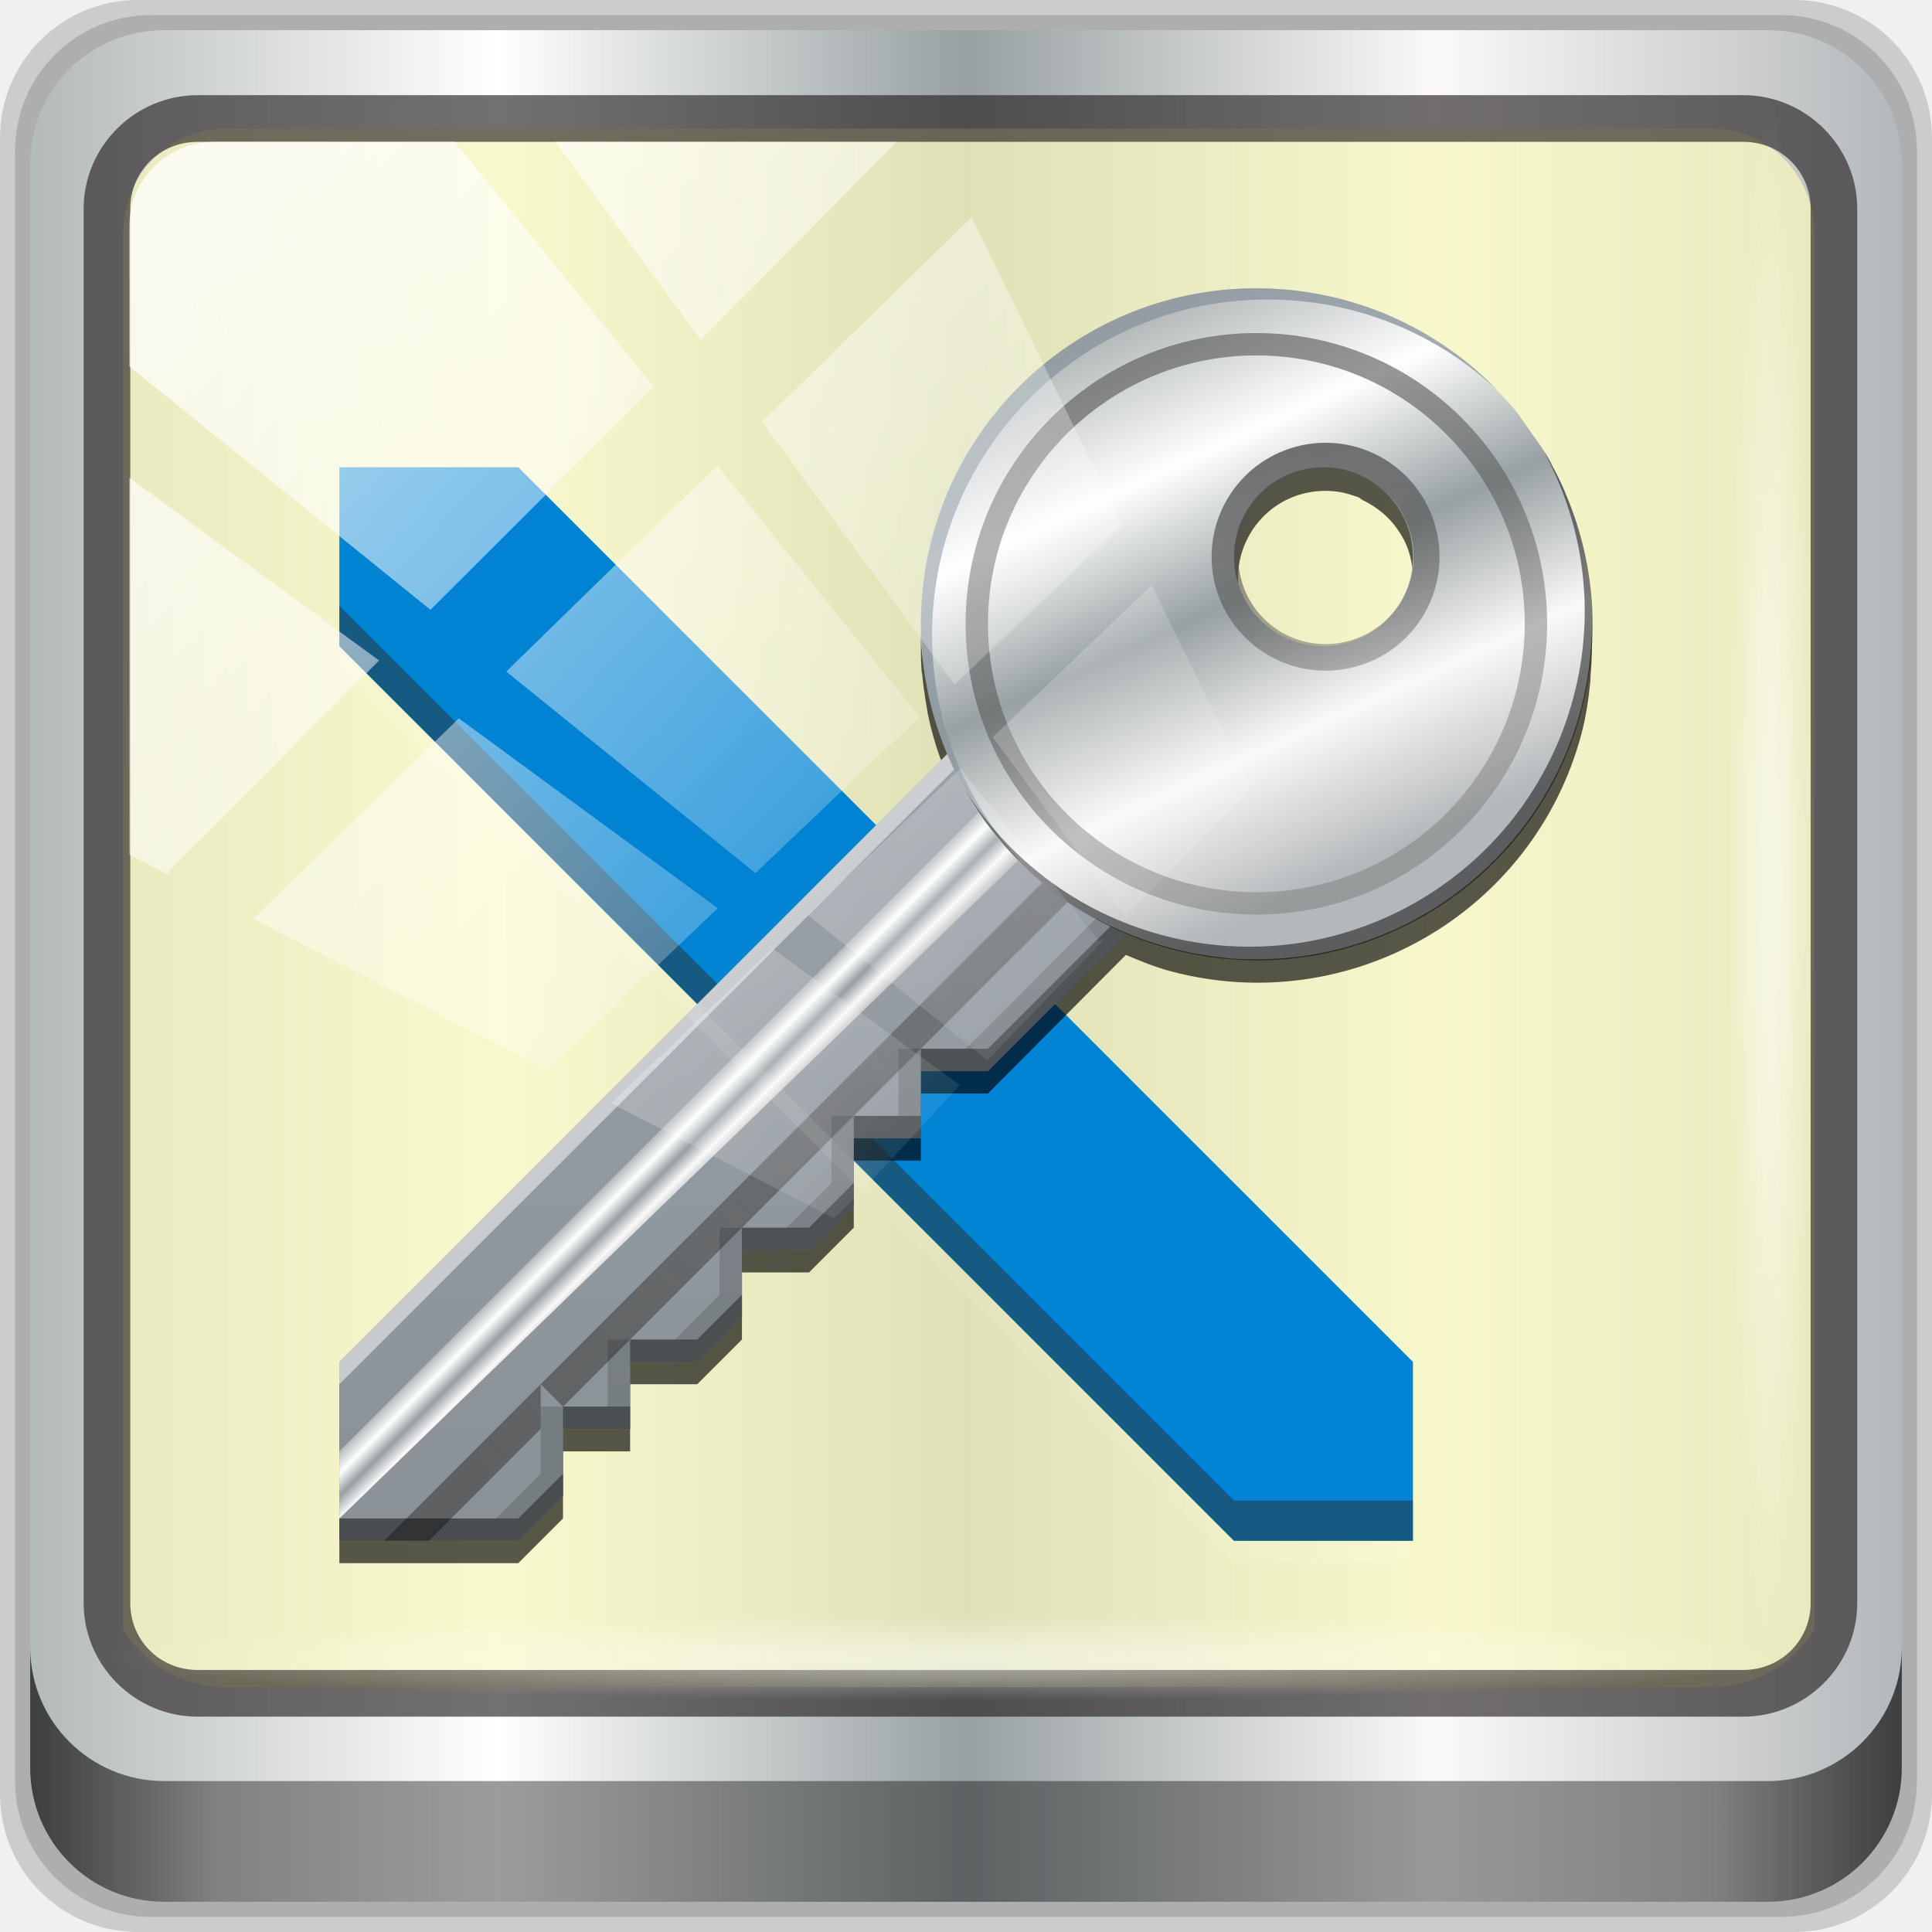
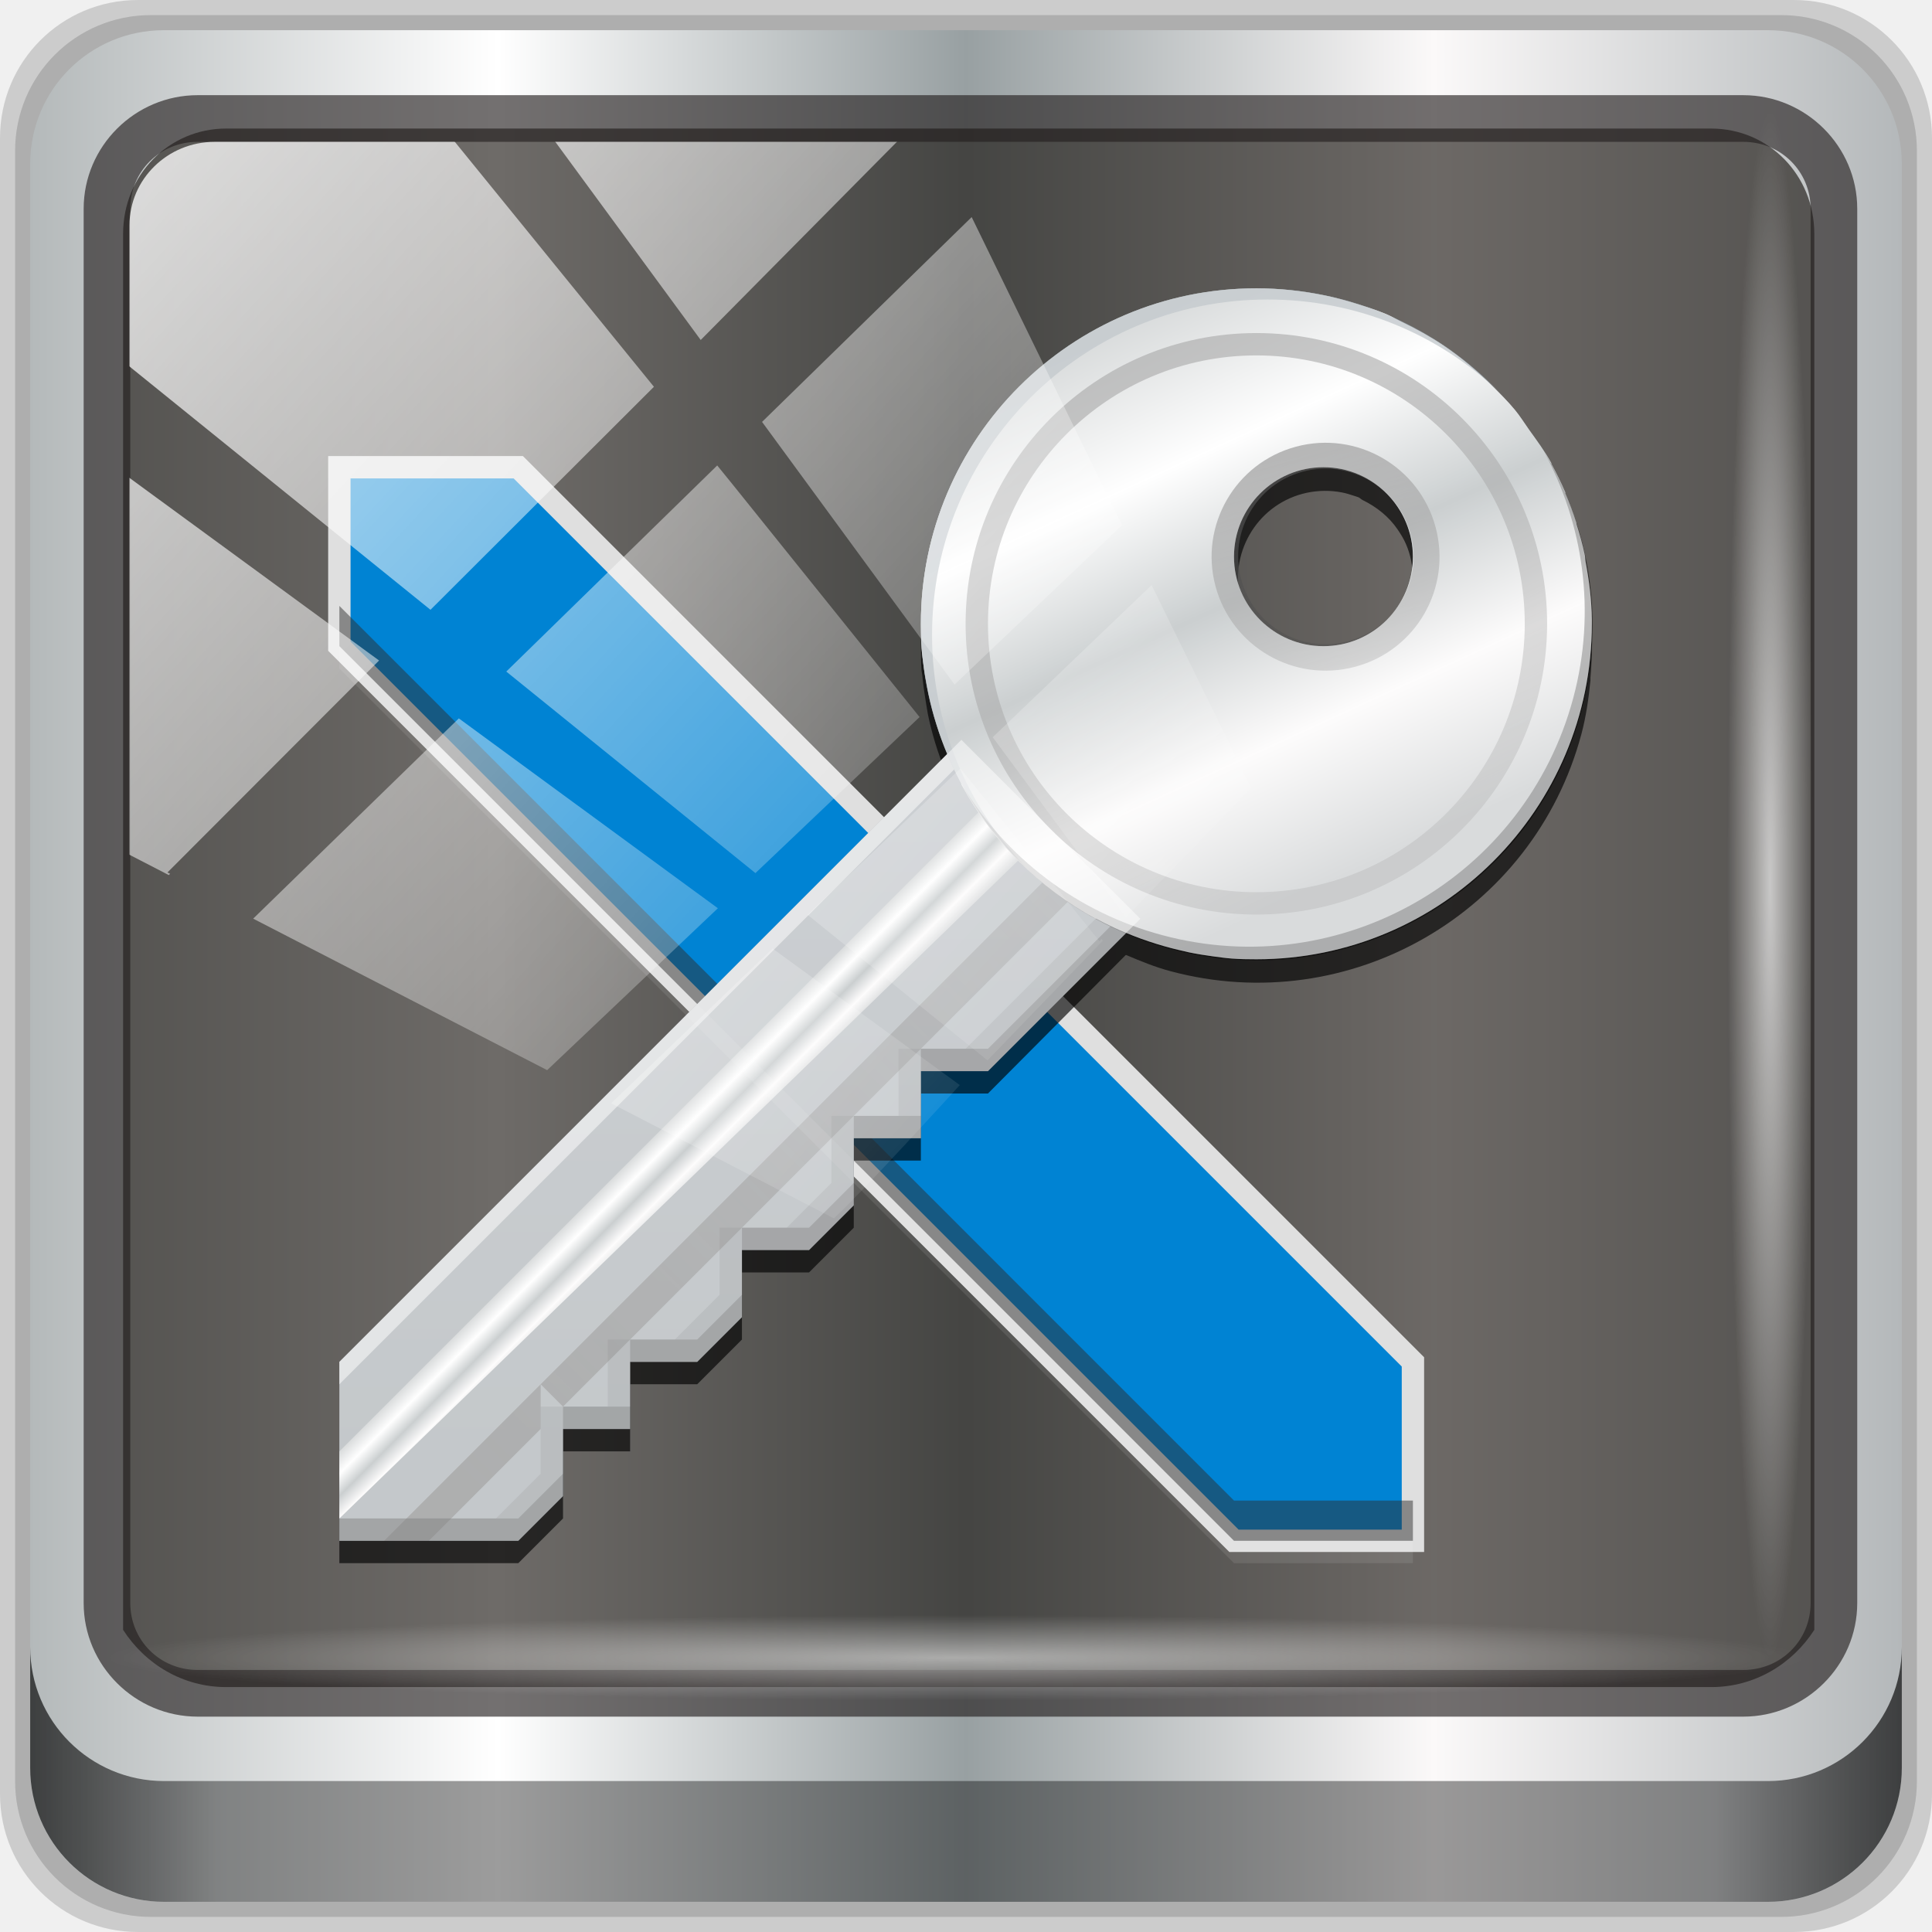
<svg xmlns="http://www.w3.org/2000/svg" xmlns:xlink="http://www.w3.org/1999/xlink" width="96" height="96" viewBox="0 0 96 96" version="1.1" id="svg1072">
  <defs id="defs1066">
    <linearGradient id="linearGradient888">
      <stop offset="0" style="stop-color:#8b9398;stop-opacity:1" id="stop884" />
      <stop offset="1" style="stop-color:#a3a9b1;stop-opacity:1" id="stop886" />
    </linearGradient>
    <linearGradient y2="47" x2="90" y1="47" x1="6" gradientTransform="matrix(1.107143,0,0,1.107143,-4.993903,-3.620687)" gradientUnits="userSpaceOnUse" id="linearGradient4071" xlink:href="#linearGradient6139-0" />
    <linearGradient id="linearGradient6139-0">
      <stop style="stop-color:#b4b9ba;stop-opacity:1" offset="0" id="stop6141-2" />
      <stop id="stop6151-0" offset="0.25" style="stop-color:#ffffff;stop-opacity:1;" />
      <stop id="stop6147-1" offset="0.5" style="stop-color:#98a0a2;stop-opacity:1" />
      <stop style="stop-color:#fbf9f9;stop-opacity:1;" offset="0.75" id="stop6149-4" />
      <stop style="stop-color:#b4b8ba;stop-opacity:1" offset="1" id="stop6143-4" />
    </linearGradient>
    <linearGradient gradientUnits="userSpaceOnUse" y2="88.172" x2="94.5" y1="88.172" x1="1.5" id="linearGradient4129" xlink:href="#linearGradient3832-0-6-1-1" gradientTransform="translate(0.1489535,0.415026)" />
    <linearGradient id="linearGradient3832-0-6-1-1">
      <stop id="stop3834-6-3-7-1" offset="0" style="stop-color:#000000;stop-opacity:1;" />
      <stop style="stop-color:#000000;stop-opacity:0.588;" offset="0.1" id="stop3872-2-4" />
      <stop id="stop3844-6-2-7-6" offset="0.9" style="stop-color:#000000;stop-opacity:0.588;" />
      <stop id="stop3836-5-0-2-9" offset="1" style="stop-color:#000000;stop-opacity:1;" />
    </linearGradient>
    <radialGradient r="43.199" fy="44.893" fx="13.948" cy="44.893" cx="13.948" gradientTransform="matrix(0.9751338,0,0,0.04919072,34.04765,80.58172)" gradientUnits="userSpaceOnUse" id="radialGradient7462" xlink:href="#linearGradient3737" />
    <linearGradient id="linearGradient3737">
      <stop id="stop3739" style="stop-color:#ffffff;stop-opacity:1" offset="0" />
      <stop id="stop3741" style="stop-color:#ffffff;stop-opacity:0" offset="1" />
    </linearGradient>
    <radialGradient r="43.199" fy="44.893" fx="13.948" cy="44.893" cx="13.948" gradientTransform="matrix(0.8883266,0,0,0.04919072,31.95952,-90.31726)" gradientUnits="userSpaceOnUse" id="radialGradient7464" xlink:href="#linearGradient3737" />
    <linearGradient y2="14.514" x2="50.528" y1="-28.642" x1="2.771" gradientUnits="userSpaceOnUse" id="linearGradient4767" xlink:href="#linearGradient3737" />
    <clipPath clipPathUnits="userSpaceOnUse" id="clipPath4156-4-1">
      <path style="opacity:0.6;fill:#ffffff;fill-opacity:1;stroke:none" d="m 27.046,-55.695 -14.214,13.321 h 0.061 l 15.653,21.771 10.231,-10.546 C 38.562,-32.302 27.468,-54.819 27.046,-55.695 Z M 9.647,-39.383 -5.241,-25.321 15.988,-7.806 26.372,-18.383 Z m 31.491,12.951 -9.741,9.714 8.945,12.458 7.781,-7.555 z m -49.84,4.379 -13.754,12.982 26.283,13.846 0.061,-0.062 -0.123,-0.062 L 13.599,-5.401 -8.702,-22.053 Z m 38.015,7.401 -9.803,9.775 11.579,9.559 7.628,-7.401 -8.669,-11.009 z m 20.187,5.674 -7.383,7.216 6.188,8.542 5.82,-6.137 z m -32.195,6.322 -9.557,9.498 13.662,7.185 7.934,-7.678 z m 23.312,2.374 -7.107,6.938 8.363,6.907 5.361,-5.674 -0.061,-0.092 -0.092,0.123 -6.464,-8.203 z m -8.73,8.542 -7.505,7.339 10.354,5.458 c 1.397,-1.321 5.675,-6.123 5.851,-6.322 z" id="path4158-0-8" />
    </clipPath>
    <linearGradient x1="48" y1="72" x2="48" y2="-8" id="linearGradient4059-3" xlink:href="#linearGradient4062-1" gradientUnits="userSpaceOnUse" gradientTransform="translate(2,-2)" />
    <linearGradient id="linearGradient4062-1">
      <stop id="stop4064-1" style="stop-color:#206520;stop-opacity:1" offset="0" />
      <stop id="stop4066-1" style="stop-color:#5a9d35;stop-opacity:1" offset="1" />
    </linearGradient>
    <linearGradient x1="48" y1="72" x2="48" y2="24" id="linearGradient3131-2" xlink:href="#linearGradient6139-0" gradientUnits="userSpaceOnUse" gradientTransform="translate(2,-2)" />
    <linearGradient id="linearGradient3714-7">
      <stop id="stop3716-8" style="stop-color:#8b9398;stop-opacity:1" offset="0" />
      <stop id="stop3718-7" style="stop-color:#a3a9b1;stop-opacity:1" offset="1" />
    </linearGradient>
    <linearGradient x1="34" y1="58" x2="36" y2="60" id="linearGradient3127-5" xlink:href="#linearGradient6139-0" gradientUnits="userSpaceOnUse" gradientTransform="translate(2,-2)" />
    <linearGradient id="linearGradient3790-3">
      <stop id="stop3792-6" style="stop-color:#969696;stop-opacity:1" offset="0" />
      <stop id="stop3794-8" style="stop-color:#ffffff;stop-opacity:0.791" offset="1" />
    </linearGradient>
    <linearGradient x1="24" y1="75" x2="59.504" y2="39.496" id="linearGradient3123-6" xlink:href="#linearGradient3813-4" gradientUnits="userSpaceOnUse" gradientTransform="translate(3,-3)" />
    <linearGradient id="linearGradient3813-4">
      <stop id="stop3815-6" style="stop-color:#515151;stop-opacity:1" offset="0" />
      <stop id="stop3817-9" style="stop-color:#4f4f4f;stop-opacity:0.462" offset="1" />
    </linearGradient>
    <radialGradient cx="57" cy="37" r="15" fx="57" fy="37" id="radialGradient3827-7" xlink:href="#linearGradient3737" gradientUnits="userSpaceOnUse" gradientTransform="matrix(1.2,7.0502532e-8,-6.070424e-8,1.033227,-9.399999,-3.229385)" />
    <linearGradient x1="54.99" y1="39.405" x2="62.823" y2="22.999" id="linearGradient3742-4" xlink:href="#linearGradient3813-4" gradientUnits="userSpaceOnUse" gradientTransform="matrix(1,0,0,-1,2,68)" />
    <linearGradient id="linearGradient3749-2">
      <stop id="stop3751-9" style="stop-color:#000000;stop-opacity:0.527" offset="0" />
      <stop id="stop3757-8" style="stop-color:#7f7f7f;stop-opacity:0" offset="0.5" />
      <stop id="stop3753-4" style="stop-color:#ffffff;stop-opacity:1" offset="1" />
    </linearGradient>
    <linearGradient x1="59" y1="32" x2="69.188" y2="32" id="linearGradient3755-1" xlink:href="#linearGradient3813-4" gradientUnits="userSpaceOnUse" gradientTransform="rotate(75,66.39698,32.30323)" />
    <linearGradient xlink:href="#linearGradient888" id="linearGradient936" gradientUnits="userSpaceOnUse" gradientTransform="translate(2,-2)" x1="48" y1="72" x2="48" y2="24" />
    <linearGradient xlink:href="#linearGradient6139-0" id="linearGradient892" x1="52.014" y1="22.106" x2="63" y2="46" gradientUnits="userSpaceOnUse" />
  </defs>
  <g id="layer1" transform="translate(0,-1026.52)">
    <g transform="translate(-0.1489564,1026.105)" style="display:inline" id="g2574">
      <path id="path3288" d="M 89.292,0.415 H 7.006 c -3.799,0 -6.857,3.058 -6.857,6.857 V 89.558 c 0,3.799 3.058,6.857 6.857,6.857 H 89.292 c 3.799,0 6.857,-3.058 6.857,-6.857 V 7.272 c 0,-3.799 -3.058,-6.857 -6.857,-6.857 z" style="display:inline;opacity:0.15;fill:#000000;fill-opacity:1;fill-rule:nonzero;stroke:none" />
      <path style="display:inline;opacity:0.15;fill:#000000;fill-opacity:1;fill-rule:nonzero;stroke:none" d="M 88.649,1.165 H 7.649 c -3.739,0 -6.75,3.01 -6.75,6.75 V 88.915 c 0,3.74 3.011,6.75 6.75,6.75 H 88.649 c 3.74,0 6.75,-3.01 6.75,-6.75 V 7.915 c 0,-3.739 -3.01,-6.75 -6.75,-6.75 z" id="path4085" />
      <path id="rect4251-1" d="M 88.006,1.915 H 8.292 c -3.68,0 -6.643,2.963 -6.643,6.643 V 88.272 c 0,3.68 2.963,6.643 6.643,6.643 H 88.006 c 3.68,0 6.643,-2.963 6.643,-6.643 V 8.558 c 0,-3.68 -2.963,-6.643 -6.643,-6.643 z" style="display:inline;fill:url(#linearGradient4071);fill-opacity:1;fill-rule:nonzero;stroke:none" />
-       <path id="path3400-6" d="m 11.39,6.802 c -2.856,0 -5.124,2.315 -5.124,5.23 v 21.674 7.323 40.373 c 1.097,1.704 2.969,2.844 5.124,2.844 h 4.099 65.589 4.099 c 2.155,0 4.027,-1.14 5.124,-2.844 V 41.029 33.706 12.033 c 0,-2.916 -2.268,-5.23 -5.124,-5.23 z" style="display:inline;opacity:0.779;fill:#f6f7be;fill-opacity:0.948;fill-rule:nonzero;stroke:none;stroke-width:1.035" />
+       <path id="path3400-6" d="m 11.39,6.802 c -2.856,0 -5.124,2.315 -5.124,5.23 v 21.674 7.323 40.373 c 1.097,1.704 2.969,2.844 5.124,2.844 h 4.099 65.589 4.099 c 2.155,0 4.027,-1.14 5.124,-2.844 V 41.029 33.706 12.033 c 0,-2.916 -2.268,-5.23 -5.124,-5.23 z" style="display:inline;opacity:0.779;fill:#0e0a05;fill-opacity:0.769;fill-rule:nonzero;stroke:none;stroke-width:1.035" />
      <path style="color:#000000;font-style:normal;font-variant:normal;font-weight:normal;font-stretch:normal;font-size:medium;line-height:normal;font-family:Sans;-inkscape-font-specification:Sans;text-indent:0;text-align:start;text-decoration:none;text-decoration-line:none;letter-spacing:normal;word-spacing:normal;text-transform:none;writing-mode:lr-tb;direction:ltr;baseline-shift:baseline;text-anchor:start;display:inline;overflow:visible;visibility:visible;fill:#241f1f;fill-opacity:0.633;stroke:none;stroke-width:2.376;marker:none;enable-background:accumulate" d="m 9.974,5.144 c -3.117,0 -5.668,2.54 -5.668,5.646 v 69.278 c 0,3.106 2.551,5.646 5.668,5.646 H 86.766 c 3.117,0 5.668,-2.54 5.668,-5.646 V 10.79 c 0,-3.106 -2.551,-5.646 -5.668,-5.646 z m 0,2.319 H 86.766 c 1.888,0 3.352,1.48 3.352,3.327 v 69.278 c 0,1.846 -1.464,3.327 -3.352,3.327 H 9.974 c -1.888,0 -3.352,-1.48 -3.352,-3.327 V 10.79 c 0,-1.846 1.464,-3.327 3.352,-3.327 z" id="path4989" />
      <path id="path4118" d="m 1.649,82.259 v 6 c 0,3.68 2.976,6.656 6.656,6.656 H 87.993 c 3.68,0 6.656,-2.976 6.656,-6.656 v -6 c 0,3.68 -2.976,6.656 -6.656,6.656 H 8.305 c -3.68,0 -6.656,-2.976 -6.656,-6.656 z" style="display:inline;opacity:0.658;fill:url(#linearGradient4129);fill-opacity:1;fill-rule:nonzero;stroke:none" />
      <rect ry="4.25" rx="0" y="80.665" x="5.524" height="4.25" width="84.25" id="rect4131" style="opacity:0.55;fill:url(#radialGradient7462);fill-opacity:1;stroke:none" />
      <rect transform="rotate(90)" style="opacity:0.669;fill:url(#radialGradient7464);fill-opacity:1;stroke:none" id="rect4141" width="76.75" height="4.25" x="5.975" y="-90.234" rx="0" ry="4.25" />
      <g transform="matrix(1.111355,0,0,1.111355,-7.438235,-5.263026)" id="g1151">
-         <path style="fill:#0083d3;fill-opacity:1;stroke:none" id="path3855" d="m 22,26 v 8 l 40,40 h 8 V 66 L 30,26 Z" />
+         <path style="fill:#0083d3;fill-opacity:1;stroke:#dfdfdf;stroke-opacity:1" id="path3855" d="m 22,26 v 8 l 40,40 h 8 V 66 L 30,26 Z" />
        <path style="fill:#2d2d2d;fill-opacity:0.49;stroke:none;stroke-width:1.111" d="M 16.863 30.107 L 16.863 32.107 L 61.316 76.562 L 70.207 76.562 L 70.207 74.562 L 61.316 74.562 L 16.863 30.107 z " transform="matrix(0.8998022,0,0,0.8998022,6.826971,5.1091)" id="path886" />
        <path style="opacity:0.647;fill:#000000;fill-opacity:1;stroke:none" id="path3919" d="m 63,19 c -8.284,0 -15,6.716 -15,15 0,0.366 0.005,0.734 0.031,1.094 0.005,0.064 0.025,0.124 0.031,0.188 0.034,0.399 0.092,0.798 0.156,1.188 0.022,0.125 0.039,0.252 0.062,0.375 0.012,0.061 0.019,0.126 0.031,0.188 0.183,0.89 0.448,1.738 0.781,2.562 0.03,0.074 0.063,0.146 0.094,0.219 0.004,0.009 -0.004,0.022 0,0.031 L 22,67 v 8 h 8 l 2,-2 v -3 h 3 v -3 h 3 l 2,-2 v -3 h 3 l 2,-2 v -3 h 3 v -3 h 3 l 6.156,-6.188 h 0.031 c 0.637,0.27 1.282,0.535 1.969,0.719 8.002,2.144 16.231,-2.592 18.375,-10.594 0.214,-0.8 0.327,-1.609 0.406,-2.406 0.004,-0.041 -0.004,-0.084 0,-0.125 0.181,-1.987 -0.022,-3.947 -0.594,-5.781 -0.01,-0.031 -0.022,-0.063 -0.031,-0.094 -0.003,-0.009 0.003,-0.022 0,-0.031 -0.013,-0.041 -0.018,-0.084 -0.031,-0.125 -0.094,-0.285 -0.202,-0.565 -0.312,-0.844 -0.049,-0.126 -0.104,-0.251 -0.156,-0.375 -0.004,-0.009 0.004,-0.023 0,-0.031 -0.114,-0.266 -0.247,-0.523 -0.375,-0.781 -0.084,-0.167 -0.161,-0.337 -0.25,-0.5 -0.004,-0.008 0.004,-0.023 0,-0.031 -0.089,-0.163 -0.18,-0.313 -0.281,-0.469 -0.057,-0.097 -0.128,-0.186 -0.188,-0.281 -0.104,-0.152 -0.205,-0.319 -0.312,-0.469 C 75.339,25.495 75.257,25.41 75.188,25.312 74.98,25.023 74.789,24.711 74.562,24.438 74.332,24.159 74.094,23.886 73.844,23.625 73.78,23.564 73.721,23.497 73.656,23.438 73.635,23.417 73.615,23.396 73.594,23.375 73.552,23.334 73.511,23.291 73.469,23.25 72.828,22.626 72.12,22.064 71.375,21.562 71.081,21.365 70.784,21.177 70.469,21 70.355,20.934 70.241,20.875 70.125,20.812 69.921,20.704 69.706,20.6 69.5,20.5 69.332,20.419 69.167,20.333 69,20.25 c -0.934,-0.409 -1.884,-0.725 -2.906,-0.938 -0.02,-0.004 -0.043,0.004 -0.062,0 C 65.909,19.287 65.78,19.272 65.656,19.25 64.796,19.097 63.904,19 63,19 Z m 2.844,8.062 c 0.261,-0.015 0.528,-0.004 0.781,0.031 0.061,0.01 0.127,0.019 0.188,0.031 0.189,0.036 0.382,0.094 0.562,0.156 0.062,0.023 0.127,0.037 0.188,0.062 0.069,0.028 0.12,0.093 0.188,0.125 0.626,0.307 1.174,0.742 1.562,1.312 0.144,0.213 0.273,0.417 0.375,0.656 0.21,0.481 0.311,1.006 0.312,1.562 0,0.548 -0.11,1.056 -0.312,1.531 -0.005,0.013 -0.026,0.019 -0.031,0.031 -0.098,0.223 -0.208,0.457 -0.344,0.656 -0.005,0.007 0.005,0.024 0,0.031 -0.076,0.108 -0.163,0.212 -0.25,0.312 -0.029,0.034 -0.064,0.061 -0.094,0.094 -0.14,0.15 -0.274,0.279 -0.438,0.406 -0.006,0.005 -0.025,-0.005 -0.031,0 -0.396,0.304 -0.863,0.549 -1.375,0.688 l -0.031,0.031 C 65.003,35.341 62.873,34.091 62.312,32 c -0.56,-2.091 0.659,-4.252 2.75,-4.812 0.261,-0.07 0.521,-0.11 0.781,-0.125 z" />
        <path style="fill:url(#linearGradient936);fill-opacity:1;stroke:none" id="path3666" d="M 49.812,38.188 22,66 v 8 h 8 l 2,-2 v -3 h 3 v 0 -3 h 3 l 2,-2 v -3 h 3 l 2,-2 v -3 h 3 v 0 -3 h 3 l 6.812,-6.812 z" />
        <path style="opacity:0.6;fill:#eeeeee;stroke:none;fill-opacity:1" id="path3772" d="M 49.812,38.188 22,66 v 1 L 50.219,38.781 C 50.093,38.574 49.929,38.401 49.812,38.188 Z" />
        <path style="fill:url(#linearGradient3127-5);fill-opacity:1.0;stroke:none" id="path3788" d="M 50.594,41.406 22,70 v 3 L 52.375,43.562 c -0.656,-0.66 -1.256,-1.384 -1.781,-2.156 z" />
        <path style="opacity:0.785;fill:url(#linearGradient3123-6);fill-opacity:1;stroke:none" id="path3798" d="M 54.438,43.562 31,67 32,68 55.594,44.406 c -0.386,-0.263 -0.766,-0.547 -1.125,-0.844 -0.006,-0.005 -0.025,0.005 -0.031,0 z M 31,67 24,74 h 2 l 5,-5 z" />
        <path style="opacity:0.09;fill:#ffffff;fill-opacity:1;stroke:none" id="path4068" d="m 22,34 v 1 l 40,40 h 8 v -1 h -8 z" />
        <path style="opacity:0.15;fill:#000000;fill-opacity:1;stroke:none" id="path3910" d="M 56.812,45.188 50,52 h -3 v 3 h -3 v 3 l -2,2 h -3 v 3 l -2,2 h -3 v 3 h -3 v 3 l -2,2 h -7 v 1 h 8 l 2,-2 v -3 h 3 v -3 h 3 l 2,-2 v -3 h 3 l 2,-2 v -3 h 3 v -3 h 3 l 6.812,-6.812 z" />
        <path style="opacity:0.375;fill:#000000;fill-opacity:1;stroke:none" id="path3133" d="M 57.312,45.688 51,52 h -3 v 1 h 3 l 6.812,-6.812 z M 45,55 v 1 h 3 v -1 z m 0,3 -2,2 h -3 v 1 h 3 l 2,-2 z m -5,5 -2,2 h -3 v 1 h 3 l 2,-2 z m -8,5 v 1 h 3 v -1 z m 0,3 -2,2 h -8 v 1 h 8 l 2,-2 z" />
        <path d="m 63,18 c -8.284,0 -15,6.716 -15,15 0,0.366 0.005,0.734 0.031,1.094 0.02,0.276 0.059,0.541 0.094,0.812 0.04,0.313 0.097,0.631 0.156,0.938 0.02,0.104 0.04,0.209 0.062,0.312 0.095,0.445 0.21,0.884 0.344,1.312 0.146,0.47 0.31,0.926 0.5,1.375 0.07,0.166 0.143,0.337 0.219,0.5 0.128,0.275 0.262,0.547 0.406,0.812 0.004,0.008 -0.004,0.023 0,0.031 1.381,2.532 3.468,4.619 6,6 0.008,0.004 0.023,-0.004 0.031,0 0.266,0.144 0.537,0.278 0.812,0.406 0.165,0.077 0.332,0.148 0.5,0.219 0.449,0.19 0.905,0.354 1.375,0.5 0.429,0.133 0.868,0.249 1.312,0.344 0.042,0.009 0.083,0.023 0.125,0.031 0.368,0.076 0.748,0.139 1.125,0.188 0.272,0.035 0.536,0.074 0.812,0.094 C 62.269,47.995 62.63,48 63,48 c 8.284,0 15,-6.716 15,-15 0,-0.021 8.7e-5,-0.041 0,-0.062 -1.34e-4,-0.042 4.79e-4,-0.083 0,-0.125 -0.01,-0.891 -0.122,-1.747 -0.281,-2.594 -0.017,-0.091 -0.013,-0.191 -0.031,-0.281 -0.099,-0.477 -0.232,-0.947 -0.375,-1.406 -0.003,-0.009 0.003,-0.022 0,-0.031 -0.144,-0.459 -0.314,-0.905 -0.5,-1.344 -0.004,-0.009 0.004,-0.023 0,-0.031 -0.187,-0.438 -0.399,-0.866 -0.625,-1.281 -0.004,-0.008 0.004,-0.023 0,-0.031 -0.289,-0.529 -0.652,-1.012 -1,-1.5 -0.207,-0.29 -0.398,-0.601 -0.625,-0.875 C 74.262,23.075 73.927,22.739 73.594,22.406 72.915,21.728 72.173,21.102 71.375,20.562 70.787,20.167 70.144,19.811 69.5,19.5 69.269,19.389 69.049,19.256 68.812,19.156 68.377,18.973 67.924,18.83 67.469,18.688 66.999,18.541 66.519,18.412 66.031,18.312 65.055,18.113 64.036,18 63,18 Z m 3,8 c 2.204,0 3.993,1.796 4,4 0,2.209 -1.791,4 -4,4 -2.209,0 -4,-1.791 -4,-4 0,-2.209 1.791,-4 4,-4 z" id="path3141" style="fill:url(#linearGradient892);fill-opacity:1;stroke:none" />
        <path d="m 63,18 c -8.284,0 -15,6.716 -15,15 0,4.269 1.794,8.112 4.656,10.844 C 50.087,41.152 48.5,37.515 48.5,33.5 c 0,-8.284 6.716,-15 15,-15 4.006,0 7.653,1.565 10.344,4.125 C 71.113,19.772 67.26,18 63,18 Z" id="path3722" style="color:#000000;display:inline;overflow:visible;visibility:visible;opacity:0.8;fill:#8b969d;fill-opacity:1;fill-rule:nonzero;stroke:none;stroke-width:1;marker:none;enable-background:accumulate" />
        <path d="m 63,46 c -7.18,0 -13,-5.82 -13,-13 0,-7.18 5.82,-13 13,-13 7.18,0 13,5.82 13,13 v 0.031 C 75.977,40.195 70.164,46 63,46 Z m 0,-1 c 6.612,0 11.979,-5.356 12,-11.969 V 33 c 0,-6.627 -5.373,-12 -12,-12 -6.627,0 -12,5.373 -12,12 0,6.627 5.373,12 12,12 z" id="path3726" style="color:#000000;display:inline;overflow:visible;visibility:visible;opacity:0.6;fill:url(#linearGradient3742-4);fill-opacity:1.0;fill-rule:nonzero;stroke:none;stroke-width:1;marker:none;enable-background:accumulate" />
        <path d="m 59.152,47.534 c 8.002,2.144 16.227,-2.605 18.371,-10.607 1.105,-4.124 0.367,-8.3 -1.691,-11.679 1.785,3.265 2.377,7.189 1.337,11.067 -2.144,8.002 -10.369,12.751 -18.371,10.607 -3.869,-1.037 -6.987,-3.493 -8.924,-6.662 1.9,3.462 5.163,6.171 9.277,7.274 z" id="path3734" style="color:#000000;display:inline;overflow:visible;visibility:visible;opacity:0.494;fill:#000000;fill-opacity:1;fill-rule:nonzero;stroke:none;stroke-width:1;marker:none;enable-background:accumulate" />
        <path d="m 71.014,28.682 c -0.728,-2.717 -3.522,-4.33 -6.239,-3.602 -2.717,0.728 -4.33,3.522 -3.602,6.239 0.728,2.717 3.522,4.33 6.239,3.602 l 0.03,-0.008 c 2.709,-0.735 4.298,-3.52 3.572,-6.23 z m -1.117,0.299 c 0.559,2.086 -0.678,4.219 -2.762,4.784 l -0.03,0.008 c -2.091,0.56 -4.224,-0.672 -4.784,-2.762 -0.56,-2.091 0.663,-4.254 2.754,-4.814 2.091,-0.56 4.262,0.694 4.822,2.784 z" id="path3744" style="color:#000000;display:inline;overflow:visible;visibility:visible;opacity:0.8;fill:url(#linearGradient3755-1);fill-opacity:1.0;fill-rule:nonzero;stroke:none;stroke-width:1;marker:none;enable-background:accumulate" />
+         <path d="M 49.812,38.188 22,66 v 8 h 8 l 2,-2 v -3 h 3 v 0 -3 h 3 l 2,-2 v -3 h 3 l 2,-2 v -3 h 3 v 0 -3 h 3 l 6.812,-6.812 z" id="path903" style="fill:#ffffff;fill-opacity:0.495;stroke:none" />
+         <path style="fill:#ffffff;fill-opacity:0.495;stroke:none" id="path905" d="m 63,18 c -8.284,0 -15,6.716 -15,15 0,0.366 0.005,0.734 0.031,1.094 0.02,0.276 0.059,0.541 0.094,0.812 0.04,0.313 0.097,0.631 0.156,0.938 0.02,0.104 0.04,0.209 0.062,0.312 0.095,0.445 0.21,0.884 0.344,1.312 0.146,0.47 0.31,0.926 0.5,1.375 0.07,0.166 0.143,0.337 0.219,0.5 0.128,0.275 0.262,0.547 0.406,0.812 0.004,0.008 -0.004,0.023 0,0.031 1.381,2.532 3.468,4.619 6,6 0.008,0.004 0.023,-0.004 0.031,0 0.266,0.144 0.537,0.278 0.812,0.406 0.165,0.077 0.332,0.148 0.5,0.219 0.449,0.19 0.905,0.354 1.375,0.5 0.429,0.133 0.868,0.249 1.312,0.344 0.042,0.009 0.083,0.023 0.125,0.031 0.368,0.076 0.748,0.139 1.125,0.188 0.272,0.035 0.536,0.074 0.812,0.094 C 62.269,47.995 62.63,48 63,48 c 8.284,0 15,-6.716 15,-15 0,-0.021 8.7e-5,-0.041 0,-0.062 -1.34e-4,-0.042 4.79e-4,-0.083 0,-0.125 -0.01,-0.891 -0.122,-1.747 -0.281,-2.594 -0.017,-0.091 -0.013,-0.191 -0.031,-0.281 -0.099,-0.477 -0.232,-0.947 -0.375,-1.406 -0.003,-0.009 0.003,-0.022 0,-0.031 -0.144,-0.459 -0.314,-0.905 -0.5,-1.344 -0.004,-0.009 0.004,-0.023 0,-0.031 -0.187,-0.438 -0.399,-0.866 -0.625,-1.281 -0.004,-0.008 0.004,-0.023 0,-0.031 -0.289,-0.529 -0.652,-1.012 -1,-1.5 -0.207,-0.29 -0.398,-0.601 -0.625,-0.875 C 74.262,23.075 73.927,22.739 73.594,22.406 72.915,21.728 72.173,21.102 71.375,20.562 70.787,20.167 70.144,19.811 69.5,19.5 69.269,19.389 69.049,19.256 68.812,19.156 68.377,18.973 67.924,18.83 67.469,18.688 66.999,18.541 66.519,18.412 66.031,18.312 65.055,18.113 64.036,18 63,18 Z m 3,8 c 2.204,0 3.993,1.796 4,4 0,2.209 -1.791,4 -4,4 -2.209,0 -4,-1.791 -4,-4 0,-2.209 1.791,-4 4,-4 z" />
      </g>
      <rect clip-path="url(#clipPath4156-4-1)" ry="3.957" rx="3.957" y="-30" x="2" height="69.024" width="75.966" id="rect4146" style="opacity:0.783;fill:url(#linearGradient4767);fill-opacity:1;stroke:none" transform="matrix(1.069245,0,0,1.047683,4.44418,38.89401)" />
    </g>
  </g>
</svg>
